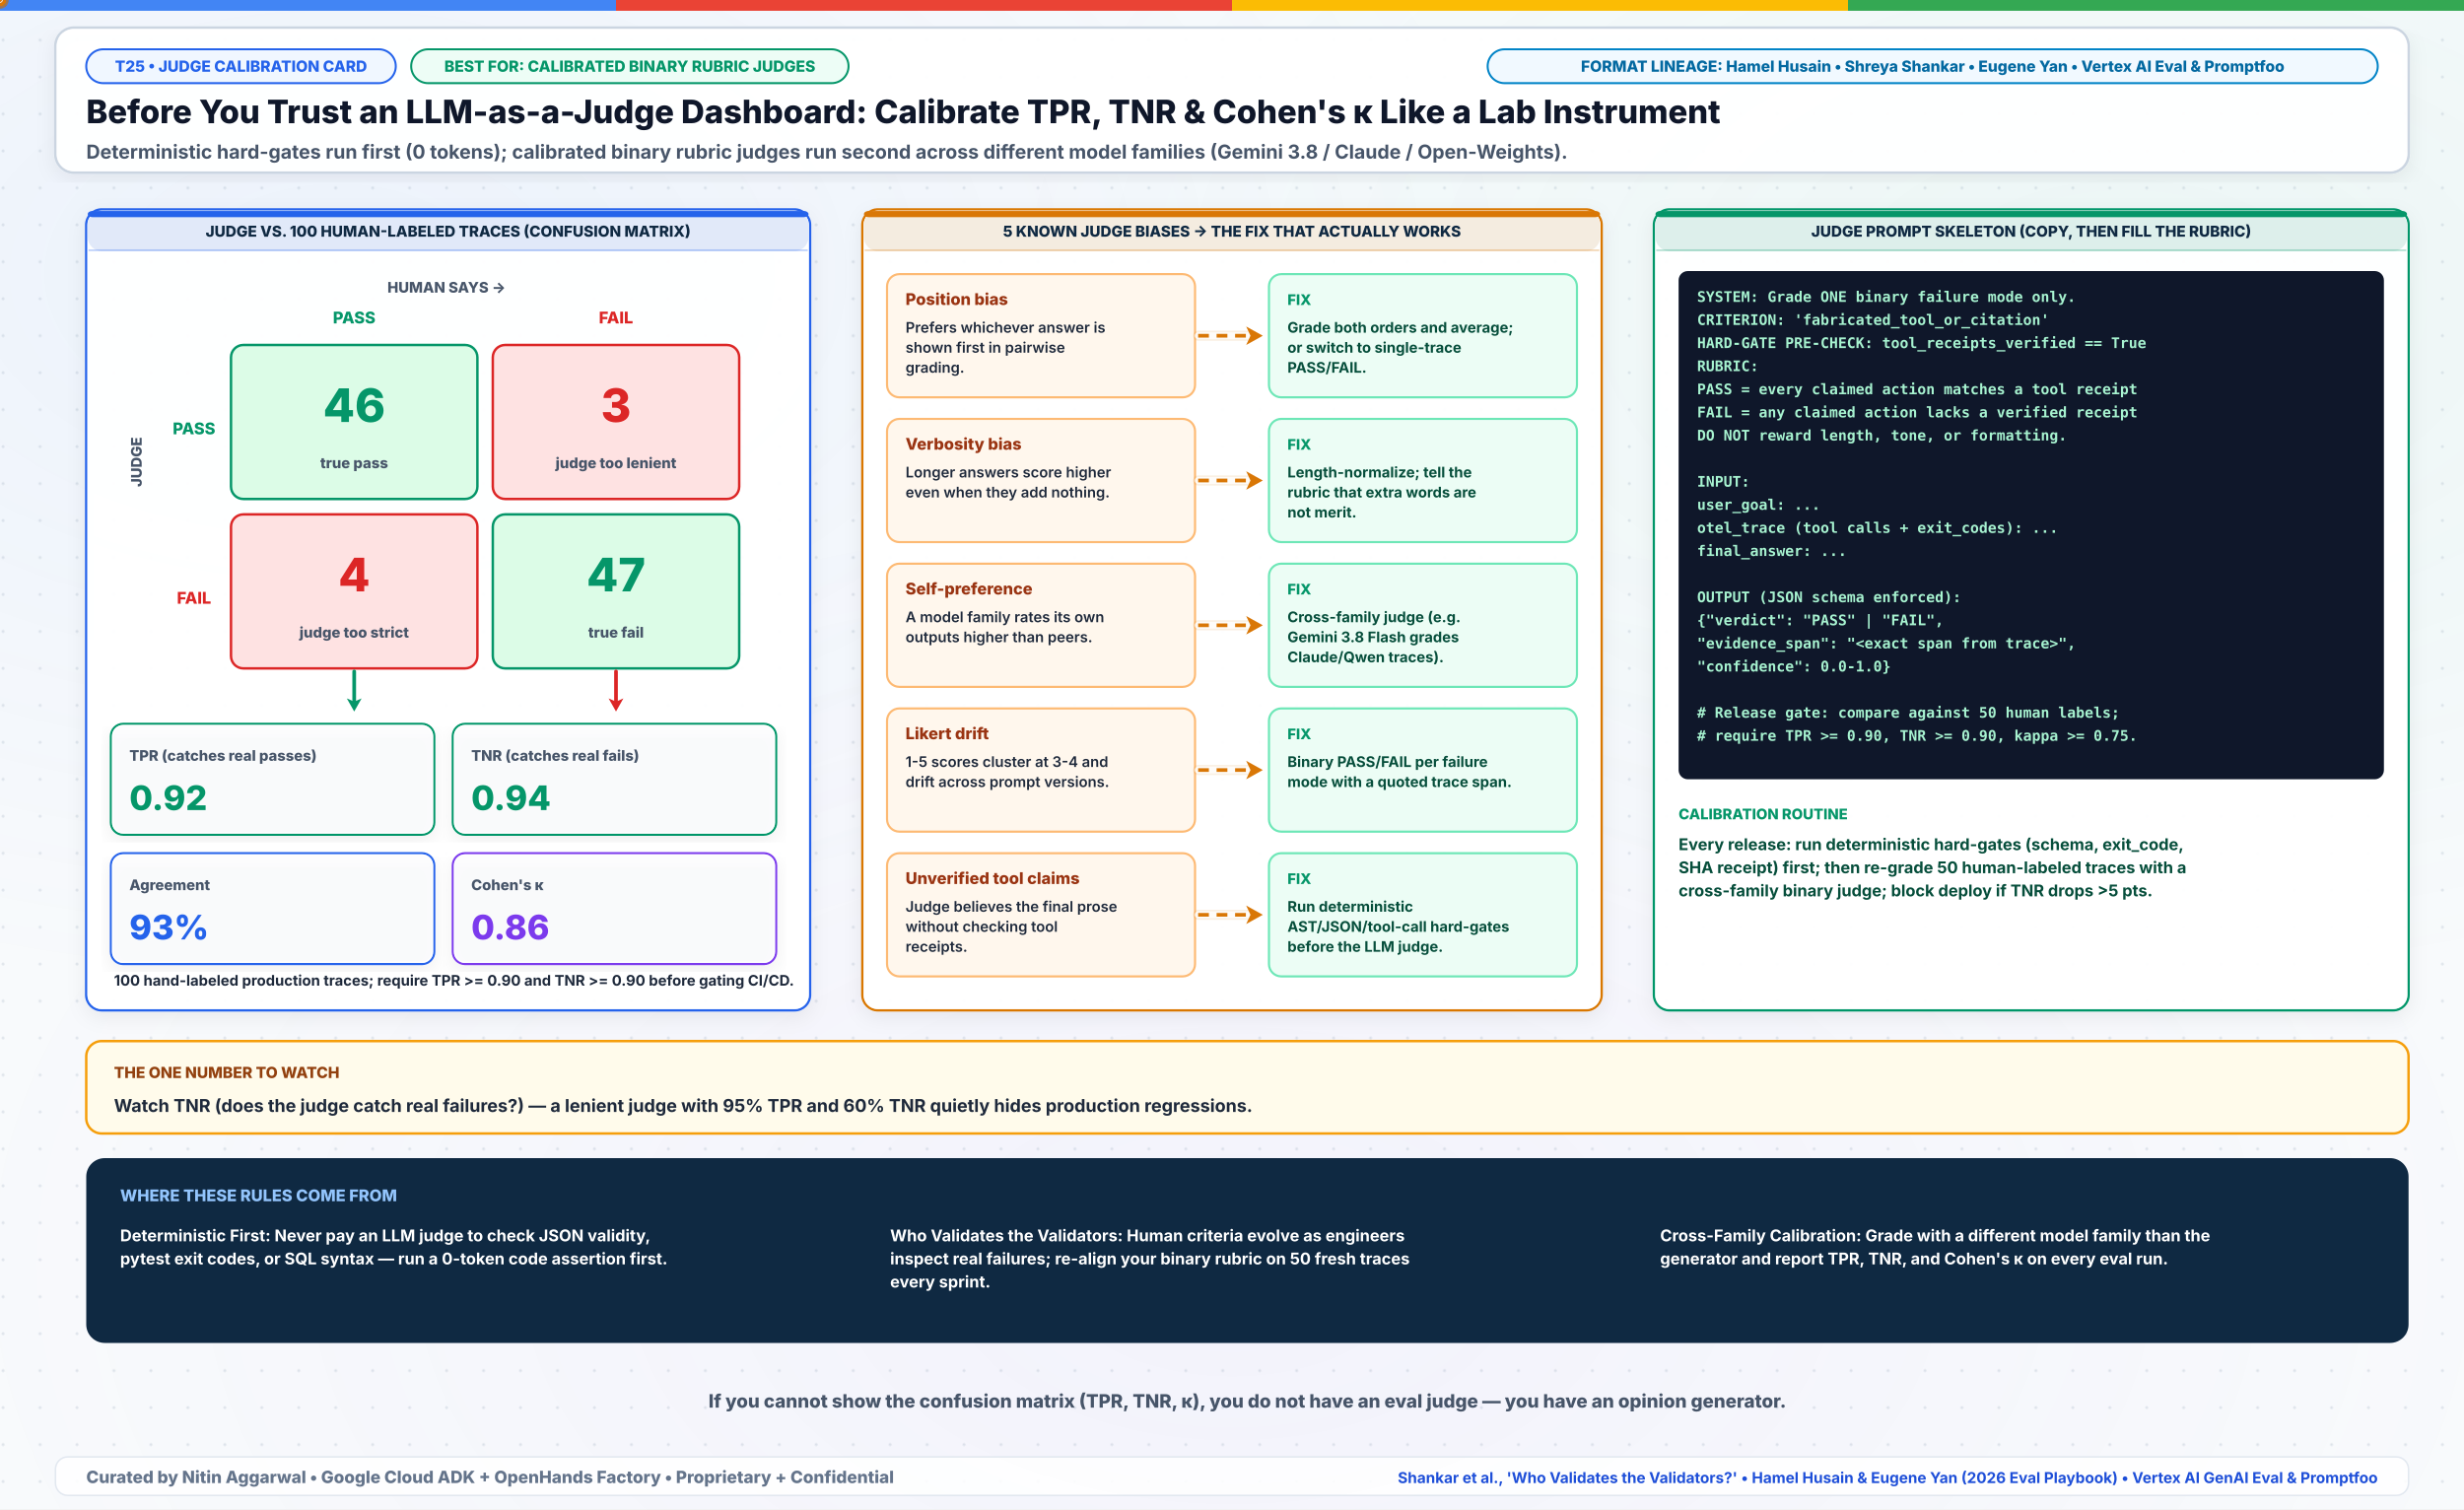
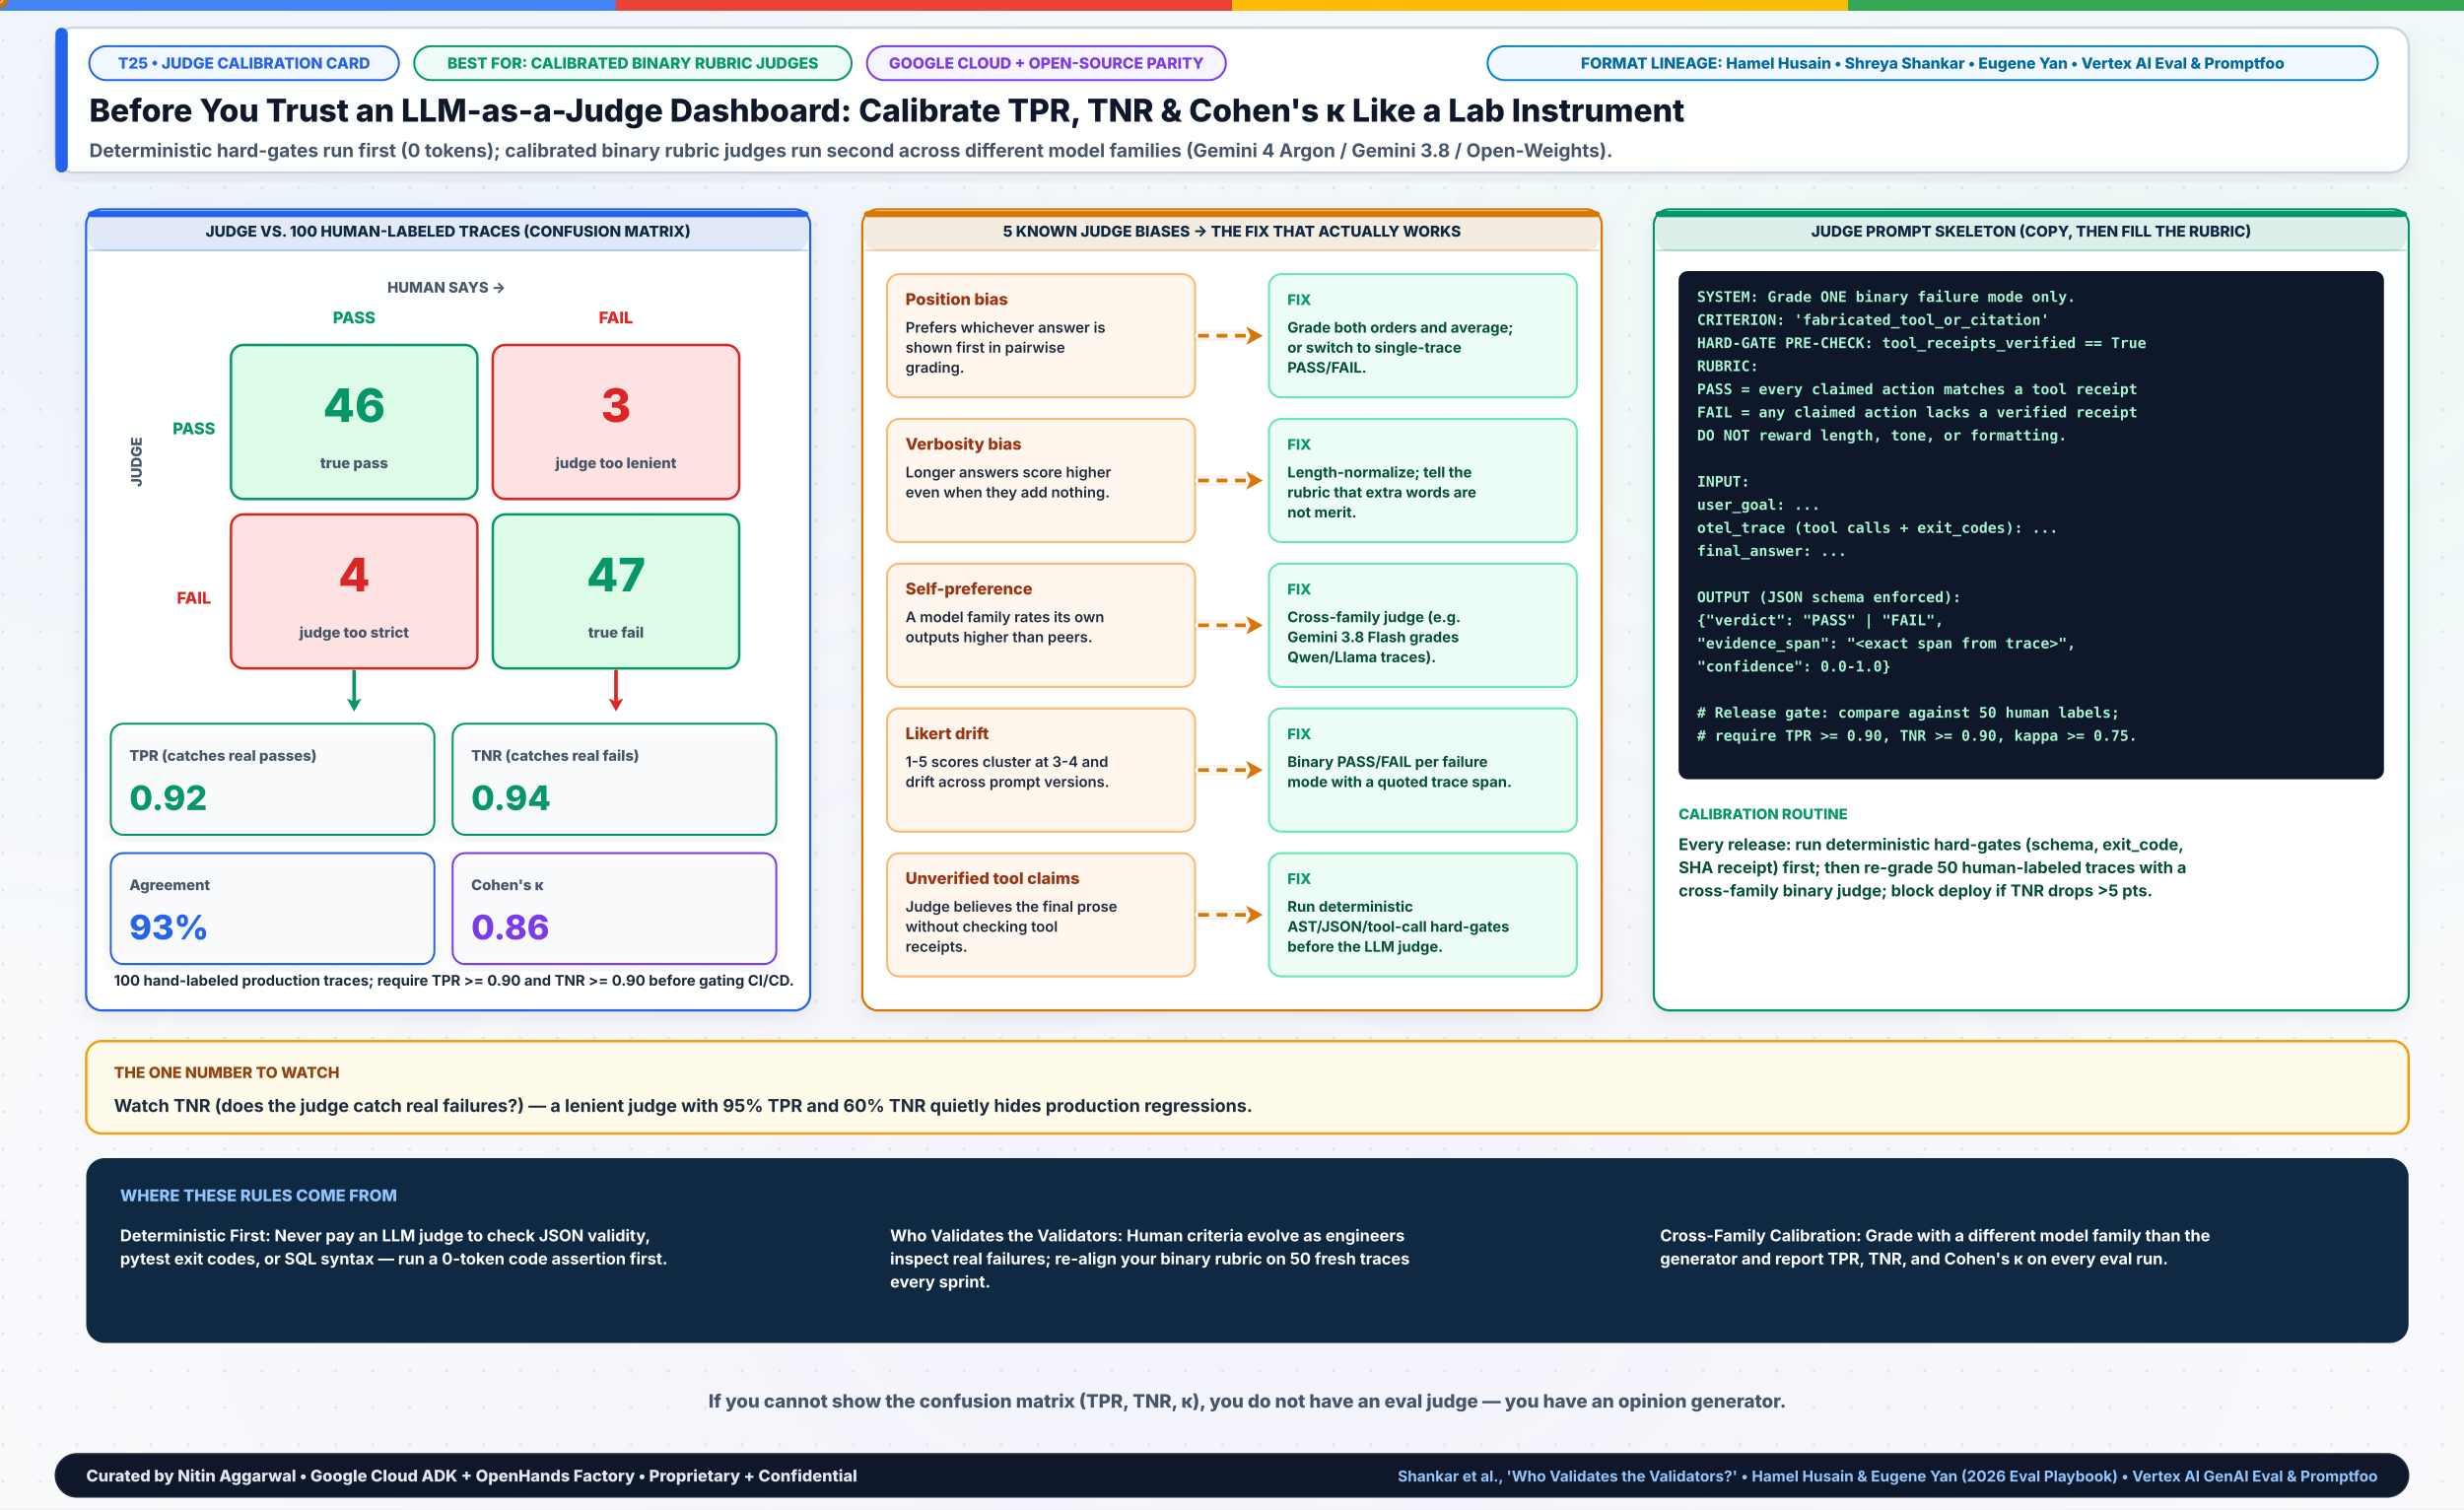
<svg xmlns="http://www.w3.org/2000/svg" viewBox="0 0 1600 980" width="1600" height="980">
  <defs>
    <filter id="shadow" x="-3%" y="-3%" width="106%" height="110%">
      <feDropShadow dx="0" dy="4" stdDeviation="6" flood-color="#0F172A" flood-opacity="0.065" />
    </filter>
    <linearGradient id="glassCardGrad" x1="0" y1="0" x2="0" y2="1">
      <stop offset="0%" stop-color="#FFFFFF" stop-opacity="0.96" />
      <stop offset="100%" stop-color="#F8FAFC" stop-opacity="0.90" />
    </linearGradient>
    <linearGradient id="glassSheen" x1="0" y1="0" x2="0" y2="1">
      <stop offset="0%" stop-color="#FFFFFF" stop-opacity="0.72" />
      <stop offset="100%" stop-color="#FFFFFF" stop-opacity="0.0" />
    </linearGradient>
    <radialGradient id="meshBlue" cx="14%" cy="18%" r="48%">
      <stop offset="0%" stop-color="#4285F4" stop-opacity="0.065" />
      <stop offset="100%" stop-color="#4285F4" stop-opacity="0.0" />
    </radialGradient>
    <radialGradient id="meshEmerald" cx="86%" cy="20%" r="46%">
      <stop offset="0%" stop-color="#10B981" stop-opacity="0.055" />
      <stop offset="100%" stop-color="#10B981" stop-opacity="0.0" />
    </radialGradient>
    <radialGradient id="meshViolet" cx="50%" cy="84%" r="52%">
      <stop offset="0%" stop-color="#8B5CF6" stop-opacity="0.048" />
      <stop offset="100%" stop-color="#8B5CF6" stop-opacity="0.0" />
    </radialGradient>
    <pattern id="archGrid" width="24" height="24" patternUnits="userSpaceOnUse">
      <circle cx="2" cy="2" r="1" fill="#94A3B8" fill-opacity="0.22" />
    </pattern>
    <style>
@keyframes flowDash { from { stroke-dashoffset: 40; } to { stroke-dashoffset: 0; } }
.flow-line { animation: flowDash 1.0s linear infinite; }
@keyframes pulseStroke { 0%,100% { stroke-width: 2.4px; } 50% { stroke-width: 5px; } }
.pulse { animation: pulseStroke 2.2s ease-in-out infinite; }
@keyframes blink { 0%,100% { opacity: 1; } 50% { opacity: 0.35; } }
.blink { animation: blink 1.4s ease-in-out infinite; }
@keyframes growX { from { transform: scaleX(0.02); } to { transform: scaleX(1); } }
.grow-x { transform-box: fill-box; transform-origin: left center; animation: growX 1.5s ease-out 0.2s both; }
@keyframes breathe { 0%,100% { transform: scale(1); } 50% { transform: scale(1.05); } }
.breathe { transform-box: fill-box; transform-origin: center; animation: breathe 2.6s ease-in-out infinite; }
</style>
  </defs>
  <rect x="0.0" y="0.0" width="1600.0" height="980.0" rx="0" fill="#F8FAFC" />
  <rect x="0" y="0" width="1600" height="980" fill="url(#meshBlue)" />
  <rect x="0" y="0" width="1600" height="980" fill="url(#meshEmerald)" />
  <rect x="0" y="0" width="1600" height="980" fill="url(#meshViolet)" />
  <rect x="0" y="0" width="1600" height="980" fill="url(#archGrid)" />
  <rect x="0.0" y="0.0" width="400.0" height="7.0" rx="0" fill="#4285F4" />
  <rect x="400.0" y="0.0" width="400.0" height="7.0" rx="0" fill="#EA4335" />
  <rect x="800.0" y="0.0" width="400.0" height="7.0" rx="0" fill="#FBBC04" />
  <rect x="1200.0" y="0.0" width="400.0" height="7.0" rx="0" fill="#34A853" />
  <rect x="36.0" y="18.0" width="1528.0" height="94.0" rx="12" fill="#FFFFFF" stroke="#CBD5E1" stroke-width="1.8" filter="url(#shadow)" fill-opacity="0.96" />
  <rect x="37.2" y="19.2" width="1525.6" height="91.6" rx="10.8" fill="none" stroke="#FFFFFF" stroke-opacity="0.82" stroke-width="1" />
  <rect x="38.0" y="19.8" width="1524.0" height="11.3" rx="9.8" fill="url(#glassSheen)" pointer-events="none" />
-   <rect x="56.0" y="32.0" width="201" height="22" rx="11.0" fill="#EFF6FF" fill-opacity="0.98" stroke="#2563EB" stroke-width="1.3" />
-   <text x="156.5" y="46.6" font-family="Inter, -apple-system, Helvetica, Arial, sans-serif" font-size="10" font-weight="800" fill="#2563EB" text-anchor="middle">T25 • JUDGE CALIBRATION CARD</text>
-   <rect x="267.0" y="32.0" width="284" height="22" rx="11.0" fill="#ECFDF5" fill-opacity="0.98" stroke="#059669" stroke-width="1.3" />
-   <text x="409.0" y="46.6" font-family="Inter, -apple-system, Helvetica, Arial, sans-serif" font-size="10" font-weight="800" fill="#059669" text-anchor="middle">BEST FOR: CALIBRATED BINARY RUBRIC JUDGES</text>
-   <rect x="966.0" y="32.0" width="578" height="22" rx="11.0" fill="#F0F9FF" fill-opacity="0.98" stroke="#0284C7" stroke-width="1.3" />
-   <text x="1255.0" y="46.6" font-family="Inter, -apple-system, Helvetica, Arial, sans-serif" font-size="10" font-weight="800" fill="#0369A1" text-anchor="middle">FORMAT LINEAGE: Hamel Husain • Shreya Shankar • Eugene Yan • Vertex AI Eval &amp; Promptfoo</text>
-   <text x="56.0" y="80.0" font-family="Inter, -apple-system, Helvetica, Arial, sans-serif" font-size="21" font-weight="800" fill="#0F172A" text-anchor="start">Before You Trust an LLM-as-a-Judge Dashboard: Calibrate TPR, TNR &amp; Cohen's κ Like a Lab Instrument</text>
-   <text x="56.0" y="103.0" font-family="Inter, -apple-system, Helvetica, Arial, sans-serif" font-size="12.5" font-weight="700" fill="#475569" text-anchor="start">Deterministic hard-gates run first (0 tokens); calibrated binary rubric judges run second across different model families (Gemini 3.8 / Claude / Open-Weights).</text>
+   <rect x="36.0" y="18.0" width="8.0" height="94.0" rx="4" fill="#2563EB" />
+   <rect x="58.0" y="30.0" width="201" height="22" rx="11.0" fill="#EFF6FF" fill-opacity="0.98" stroke="#2563EB" stroke-width="1.3" />
+   <text x="158.5" y="44.6" font-family="Inter, -apple-system, Helvetica, Arial, sans-serif" font-size="10" font-weight="800" fill="#2563EB" text-anchor="middle">T25 • JUDGE CALIBRATION CARD</text>
+   <rect x="269.0" y="30.0" width="284" height="22" rx="11.0" fill="#ECFDF5" fill-opacity="0.98" stroke="#059669" stroke-width="1.3" />
+   <text x="411.0" y="44.6" font-family="Inter, -apple-system, Helvetica, Arial, sans-serif" font-size="10" font-weight="800" fill="#059669" text-anchor="middle">BEST FOR: CALIBRATED BINARY RUBRIC JUDGES</text>
+   <rect x="563.0" y="30.0" width="233" height="22" rx="11.0" fill="#F5F3FF" fill-opacity="0.98" stroke="#7C3AED" stroke-width="1.3" />
+   <text x="679.5" y="44.6" font-family="Inter, -apple-system, Helvetica, Arial, sans-serif" font-size="10" font-weight="800" fill="#7C3AED" text-anchor="middle">GOOGLE CLOUD + OPEN-SOURCE PARITY</text>
+   <rect x="966.0" y="30.0" width="578" height="22" rx="11.0" fill="#F0F9FF" fill-opacity="0.98" stroke="#0284C7" stroke-width="1.3" />
+   <text x="1255.0" y="44.6" font-family="Inter, -apple-system, Helvetica, Arial, sans-serif" font-size="10" font-weight="800" fill="#0369A1" text-anchor="middle">FORMAT LINEAGE: Hamel Husain • Shreya Shankar • Eugene Yan • Vertex AI Eval &amp; Promptfoo</text>
+   <text x="58.0" y="79.0" font-family="Inter, -apple-system, Helvetica, Arial, sans-serif" font-size="20.5" font-weight="800" fill="#0F172A" text-anchor="start">Before You Trust an LLM-as-a-Judge Dashboard: Calibrate TPR, TNR &amp; Cohen's κ Like a Lab Instrument</text>
+   <text x="58.0" y="102.0" font-family="Inter, -apple-system, Helvetica, Arial, sans-serif" font-size="12.2" font-weight="700" fill="#475569" text-anchor="start">Deterministic hard-gates run first (0 tokens); calibrated binary rubric judges run second across different model families (Gemini 4 Argon / Gemini 3.8 / Open-Weights).</text>
  <rect x="56.0" y="136.0" width="470.0" height="520.0" rx="10" fill="#FFFFFF" stroke="#2563EB" stroke-width="1.6" filter="url(#shadow)" fill-opacity="0.96" />
  <rect x="57.2" y="137.2" width="467.6" height="517.6" rx="8.8" fill="none" stroke="#FFFFFF" stroke-opacity="0.82" stroke-width="1" />
  <rect x="58.0" y="137.8" width="466.0" height="14.0" rx="7.8" fill="url(#glassSheen)" pointer-events="none" />
  <rect x="57.0" y="137.0" width="468.0" height="26.0" rx="9" fill="#F8FAFC" />
  <rect x="57.0" y="137.0" width="468.0" height="26.0" rx="9" fill="#2563EB" fill-opacity="0.11" />
  <rect x="57.0" y="137.0" width="468.0" height="4.0" rx="3" fill="#2563EB" />
  <line x1="57.5" y1="162.5" x2="524.5" y2="162.5" stroke="#2563EB" stroke-opacity="0.28" stroke-width="1.2" />
  <text x="291.0" y="153.7" font-family="Inter, -apple-system, Helvetica, Arial, sans-serif" font-size="9.8" font-weight="800" fill="#0F2942" text-anchor="middle">JUDGE VS. 100 HUMAN-LABELED TRACES (CONFUSION MATRIX)</text>
  <text x="290.0" y="190.0" font-family="Inter, -apple-system, Helvetica, Arial, sans-serif" font-size="9.5" font-weight="800" fill="#475569" text-anchor="middle">HUMAN SAYS →</text>
  <text x="230.0" y="210.0" font-family="Inter, -apple-system, Helvetica, Arial, sans-serif" font-size="10.5" font-weight="800" fill="#059669" text-anchor="middle">PASS</text>
  <text x="400.0" y="210.0" font-family="Inter, -apple-system, Helvetica, Arial, sans-serif" font-size="10.5" font-weight="800" fill="#DC2626" text-anchor="middle">FAIL</text>
  <text x="92.0" y="300.0" font-family="Inter, -apple-system, Helvetica, Arial, sans-serif" font-size="9.5" font-weight="800" fill="#475569" text-anchor="middle" transform="rotate(-90 92 300)">JUDGE</text>
  <text x="126.0" y="282.0" font-family="Inter, -apple-system, Helvetica, Arial, sans-serif" font-size="10.5" font-weight="800" fill="#059669" text-anchor="middle">PASS</text>
  <text x="126.0" y="392.0" font-family="Inter, -apple-system, Helvetica, Arial, sans-serif" font-size="10.5" font-weight="800" fill="#DC2626" text-anchor="middle">FAIL</text>
  <rect x="150.0" y="224.0" width="160.0" height="100.0" rx="8" fill="#DCFCE7" stroke="#059669" stroke-width="1.6" />
  <text x="230.0" y="274.0" font-family="Inter, -apple-system, Helvetica, Arial, sans-serif" font-size="30" font-weight="800" fill="#059669" text-anchor="middle">46</text>
  <text x="230.0" y="304.0" font-family="Inter, -apple-system, Helvetica, Arial, sans-serif" font-size="9.5" font-weight="800" fill="#475569" text-anchor="middle">true pass</text>
  <rect x="320.0" y="224.0" width="160.0" height="100.0" rx="8" fill="#FEE2E2" stroke="#DC2626" stroke-width="1.6" />
  <text x="400.0" y="274.0" font-family="Inter, -apple-system, Helvetica, Arial, sans-serif" font-size="30" font-weight="800" fill="#DC2626" text-anchor="middle">3</text>
  <text x="400.0" y="304.0" font-family="Inter, -apple-system, Helvetica, Arial, sans-serif" font-size="9.5" font-weight="800" fill="#475569" text-anchor="middle">judge too lenient</text>
  <rect x="150.0" y="334.0" width="160.0" height="100.0" rx="8" fill="#FEE2E2" stroke="#DC2626" stroke-width="1.6" />
  <text x="230.0" y="384.0" font-family="Inter, -apple-system, Helvetica, Arial, sans-serif" font-size="30" font-weight="800" fill="#DC2626" text-anchor="middle">4</text>
  <text x="230.0" y="414.0" font-family="Inter, -apple-system, Helvetica, Arial, sans-serif" font-size="9.5" font-weight="800" fill="#475569" text-anchor="middle">judge too strict</text>
  <rect x="320.0" y="334.0" width="160.0" height="100.0" rx="8" fill="#DCFCE7" stroke="#059669" stroke-width="1.6" />
  <text x="400.0" y="384.0" font-family="Inter, -apple-system, Helvetica, Arial, sans-serif" font-size="30" font-weight="800" fill="#059669" text-anchor="middle">47</text>
  <text x="400.0" y="414.0" font-family="Inter, -apple-system, Helvetica, Arial, sans-serif" font-size="9.5" font-weight="800" fill="#475569" text-anchor="middle">true fail</text>
  <path d="M 230.0 436.0 L 230.0 456.5" fill="none" stroke="#059669" stroke-width="2.4" stroke-linejoin="round" stroke-linecap="round" />
  <polygon points="230.0,462.0 234.8,453.5 230.0,455.6 225.2,453.5" fill="#059669" />
  <g>
    <circle r="5.6" fill="#059669" fill-opacity="0.15" />
    <circle r="3.8" fill="#059669" fill-opacity="0.28" />
    <circle r="2.8" fill="#FFFFFF" stroke="#059669" stroke-width="2.0" />
    <circle r="1.3" fill="#059669" />
    <animateMotion dur="1.20s" begin="-0.00s" repeatCount="indefinite" path="M 230.0 436.0 L 230.0 456.5" />
  </g>
  <path d="M 400.0 436.0 L 400.0 456.5" fill="none" stroke="#DC2626" stroke-width="2.4" stroke-linejoin="round" stroke-linecap="round" />
  <polygon points="400.0,462.0 404.8,453.5 400.0,455.6 395.2,453.5" fill="#DC2626" />
  <g>
    <circle r="5.6" fill="#DC2626" fill-opacity="0.15" />
    <circle r="3.8" fill="#DC2626" fill-opacity="0.28" />
    <circle r="2.8" fill="#FFFFFF" stroke="#DC2626" stroke-width="2.0" />
    <circle r="1.3" fill="#DC2626" />
    <animateMotion dur="1.20s" begin="-0.00s" repeatCount="indefinite" path="M 400.0 436.0 L 400.0 456.5" />
  </g>
  <rect x="72.0" y="470.0" width="210.0" height="72.0" rx="8" fill="#F8FAFC" stroke="#059669" stroke-width="1.4" filter="url(#shadow)" fill-opacity="0.96" />
  <rect x="73.2" y="471.2" width="207.6" height="69.6" rx="6.8" fill="none" stroke="#FFFFFF" stroke-opacity="0.82" stroke-width="1" />
  <rect x="74.0" y="471.8" width="206.0" height="8.6" rx="5.8" fill="url(#glassSheen)" pointer-events="none" />
  <text x="84.0" y="494.0" font-family="Inter, -apple-system, Helvetica, Arial, sans-serif" font-size="9.5" font-weight="800" fill="#475569" text-anchor="start">TPR (catches real passes)</text>
  <text x="84.0" y="526.0" font-family="Inter, -apple-system, Helvetica, Arial, sans-serif" font-size="22" font-weight="800" fill="#059669" text-anchor="start">0.92</text>
  <rect x="294.0" y="470.0" width="210.0" height="72.0" rx="8" fill="#F8FAFC" stroke="#059669" stroke-width="1.4" filter="url(#shadow)" fill-opacity="0.96" />
  <rect x="295.2" y="471.2" width="207.6" height="69.6" rx="6.8" fill="none" stroke="#FFFFFF" stroke-opacity="0.82" stroke-width="1" />
  <rect x="296.0" y="471.8" width="206.0" height="8.6" rx="5.8" fill="url(#glassSheen)" pointer-events="none" />
  <text x="306.0" y="494.0" font-family="Inter, -apple-system, Helvetica, Arial, sans-serif" font-size="9.5" font-weight="800" fill="#475569" text-anchor="start">TNR (catches real fails)</text>
  <text x="306.0" y="526.0" font-family="Inter, -apple-system, Helvetica, Arial, sans-serif" font-size="22" font-weight="800" fill="#059669" text-anchor="start">0.94</text>
  <rect x="72.0" y="554.0" width="210.0" height="72.0" rx="8" fill="#F8FAFC" stroke="#2563EB" stroke-width="1.4" filter="url(#shadow)" fill-opacity="0.96" />
  <rect x="73.2" y="555.2" width="207.6" height="69.6" rx="6.8" fill="none" stroke="#FFFFFF" stroke-opacity="0.82" stroke-width="1" />
  <rect x="74.0" y="555.8" width="206.0" height="8.6" rx="5.8" fill="url(#glassSheen)" pointer-events="none" />
  <text x="84.0" y="578.0" font-family="Inter, -apple-system, Helvetica, Arial, sans-serif" font-size="9.5" font-weight="800" fill="#475569" text-anchor="start">Agreement</text>
  <text x="84.0" y="610.0" font-family="Inter, -apple-system, Helvetica, Arial, sans-serif" font-size="22" font-weight="800" fill="#2563EB" text-anchor="start">93%</text>
  <rect x="294.0" y="554.0" width="210.0" height="72.0" rx="8" fill="#F8FAFC" stroke="#7C3AED" stroke-width="1.4" filter="url(#shadow)" fill-opacity="0.96" />
  <rect x="295.2" y="555.2" width="207.6" height="69.6" rx="6.8" fill="none" stroke="#FFFFFF" stroke-opacity="0.82" stroke-width="1" />
  <rect x="296.0" y="555.8" width="206.0" height="8.6" rx="5.8" fill="url(#glassSheen)" pointer-events="none" />
  <text x="306.0" y="578.0" font-family="Inter, -apple-system, Helvetica, Arial, sans-serif" font-size="9.5" font-weight="800" fill="#475569" text-anchor="start">Cohen's κ</text>
  <text x="306.0" y="610.0" font-family="Inter, -apple-system, Helvetica, Arial, sans-serif" font-size="22" font-weight="800" fill="#7C3AED" text-anchor="start">0.86</text>
  <text x="74.0" y="640.0" font-family="Inter, -apple-system, Helvetica, Arial, sans-serif" font-size="9.5" font-weight="700" fill="#1E293B" text-anchor="start">100 hand-labeled production traces; require TPR &gt;= 0.90 and TNR &gt;= 0.90 before gating CI/CD.</text>
  <rect x="560.0" y="136.0" width="480.0" height="520.0" rx="10" fill="#FFFFFF" stroke="#D97706" stroke-width="1.6" filter="url(#shadow)" fill-opacity="0.96" />
  <rect x="561.2" y="137.2" width="477.6" height="517.6" rx="8.8" fill="none" stroke="#FFFFFF" stroke-opacity="0.82" stroke-width="1" />
  <rect x="562.0" y="137.8" width="476.0" height="14.0" rx="7.8" fill="url(#glassSheen)" pointer-events="none" />
  <rect x="561.0" y="137.0" width="478.0" height="26.0" rx="9" fill="#F8FAFC" />
  <rect x="561.0" y="137.0" width="478.0" height="26.0" rx="9" fill="#D97706" fill-opacity="0.11" />
  <rect x="561.0" y="137.0" width="478.0" height="4.0" rx="3" fill="#D97706" />
  <line x1="561.5" y1="162.5" x2="1038.5" y2="162.5" stroke="#D97706" stroke-opacity="0.28" stroke-width="1.2" />
  <text x="800.0" y="153.7" font-family="Inter, -apple-system, Helvetica, Arial, sans-serif" font-size="9.8" font-weight="800" fill="#0F2942" text-anchor="middle">5 KNOWN JUDGE BIASES → THE FIX THAT ACTUALLY WORKS</text>
  <rect x="576.0" y="178.0" width="200.0" height="80.0" rx="8" fill="#FFF7ED" stroke="#FDBA74" stroke-width="1.4" />
  <text x="588.0" y="198.0" font-family="Inter, -apple-system, Helvetica, Arial, sans-serif" font-size="10.5" font-weight="800" fill="#9A3412" text-anchor="start">Position bias</text>
  <text x="588.0" y="216.0" font-family="Inter, -apple-system, Helvetica, Arial, sans-serif" font-size="9.5" font-weight="600" fill="#1E293B" text-anchor="start">Prefers whichever answer is</text>
  <text x="588.0" y="229.0" font-family="Inter, -apple-system, Helvetica, Arial, sans-serif" font-size="9.5" font-weight="600" fill="#1E293B" text-anchor="start">shown first in pairwise</text>
  <text x="588.0" y="242.0" font-family="Inter, -apple-system, Helvetica, Arial, sans-serif" font-size="9.5" font-weight="600" fill="#1E293B" text-anchor="start">grading.</text>
  <path d="M 778.0 218.0 L 812.8 218.0" fill="none" stroke="#D97706" stroke-opacity="0.11" stroke-width="6.6" stroke-linecap="round" stroke-linejoin="round" />
  <path d="M 778.0 218.0 L 812.8 218.0" fill="none" stroke="#FFFFFF" stroke-opacity="0.80" stroke-width="4.4" stroke-linecap="round" stroke-linejoin="round" />
  <path d="M 778.0 218.0 L 812.8 218.0" class="flow-line" fill="none" stroke="#D97706" stroke-width="2.4" stroke-linejoin="round" stroke-dasharray="7 5" stroke-dashoffset="0.0" />
  <polygon points="820.0,218.0 809.2,212.0 812.0,218.0 809.2,224.0" fill="#D97706" />
  <g>
    <circle r="5.6" fill="#D97706" fill-opacity="0.15" />
    <circle r="3.8" fill="#D97706" fill-opacity="0.28" />
    <circle r="2.8" fill="#FFFFFF" stroke="#D97706" stroke-width="2.0" />
    <circle r="1.3" fill="#D97706" />
    <animateMotion dur="1.60s" begin="-0.00s" repeatCount="indefinite" path="M 778.0 218.0 L 812.8 218.0" />
  </g>
  <rect x="824.0" y="178.0" width="200.0" height="80.0" rx="8" fill="#ECFDF5" stroke="#6EE7B7" stroke-width="1.4" />
  <text x="836.0" y="198.0" font-family="Inter, -apple-system, Helvetica, Arial, sans-serif" font-size="9.5" font-weight="800" fill="#059669" text-anchor="start">FIX</text>
  <text x="836.0" y="216.0" font-family="Inter, -apple-system, Helvetica, Arial, sans-serif" font-size="9.5" font-weight="700" fill="#064E3B" text-anchor="start">Grade both orders and average;</text>
  <text x="836.0" y="229.0" font-family="Inter, -apple-system, Helvetica, Arial, sans-serif" font-size="9.5" font-weight="700" fill="#064E3B" text-anchor="start">or switch to single-trace</text>
  <text x="836.0" y="242.0" font-family="Inter, -apple-system, Helvetica, Arial, sans-serif" font-size="9.5" font-weight="700" fill="#064E3B" text-anchor="start">PASS/FAIL.</text>
  <rect x="576.0" y="272.0" width="200.0" height="80.0" rx="8" fill="#FFF7ED" stroke="#FDBA74" stroke-width="1.4" />
  <text x="588.0" y="292.0" font-family="Inter, -apple-system, Helvetica, Arial, sans-serif" font-size="10.5" font-weight="800" fill="#9A3412" text-anchor="start">Verbosity bias</text>
  <text x="588.0" y="310.0" font-family="Inter, -apple-system, Helvetica, Arial, sans-serif" font-size="9.5" font-weight="600" fill="#1E293B" text-anchor="start">Longer answers score higher</text>
  <text x="588.0" y="323.0" font-family="Inter, -apple-system, Helvetica, Arial, sans-serif" font-size="9.5" font-weight="600" fill="#1E293B" text-anchor="start">even when they add nothing.</text>
  <path d="M 778.0 312.0 L 812.8 312.0" fill="none" stroke="#D97706" stroke-opacity="0.11" stroke-width="6.6" stroke-linecap="round" stroke-linejoin="round" />
  <path d="M 778.0 312.0 L 812.8 312.0" fill="none" stroke="#FFFFFF" stroke-opacity="0.80" stroke-width="4.4" stroke-linecap="round" stroke-linejoin="round" />
  <path d="M 778.0 312.0 L 812.8 312.0" class="flow-line" fill="none" stroke="#D97706" stroke-width="2.4" stroke-linejoin="round" stroke-dasharray="7 5" stroke-dashoffset="0.0" />
  <polygon points="820.0,312.0 809.2,306.0 812.0,312.0 809.2,318.0" fill="#D97706" />
  <g>
    <circle r="5.6" fill="#D97706" fill-opacity="0.15" />
    <circle r="3.8" fill="#D97706" fill-opacity="0.28" />
    <circle r="2.8" fill="#FFFFFF" stroke="#D97706" stroke-width="2.0" />
    <circle r="1.3" fill="#D97706" />
    <animateMotion dur="1.60s" begin="-0.00s" repeatCount="indefinite" path="M 778.0 312.0 L 812.8 312.0" />
  </g>
  <rect x="824.0" y="272.0" width="200.0" height="80.0" rx="8" fill="#ECFDF5" stroke="#6EE7B7" stroke-width="1.4" />
  <text x="836.0" y="292.0" font-family="Inter, -apple-system, Helvetica, Arial, sans-serif" font-size="9.5" font-weight="800" fill="#059669" text-anchor="start">FIX</text>
  <text x="836.0" y="310.0" font-family="Inter, -apple-system, Helvetica, Arial, sans-serif" font-size="9.5" font-weight="700" fill="#064E3B" text-anchor="start">Length-normalize; tell the</text>
  <text x="836.0" y="323.0" font-family="Inter, -apple-system, Helvetica, Arial, sans-serif" font-size="9.5" font-weight="700" fill="#064E3B" text-anchor="start">rubric that extra words are</text>
  <text x="836.0" y="336.0" font-family="Inter, -apple-system, Helvetica, Arial, sans-serif" font-size="9.5" font-weight="700" fill="#064E3B" text-anchor="start">not merit.</text>
  <rect x="576.0" y="366.0" width="200.0" height="80.0" rx="8" fill="#FFF7ED" stroke="#FDBA74" stroke-width="1.4" />
  <text x="588.0" y="386.0" font-family="Inter, -apple-system, Helvetica, Arial, sans-serif" font-size="10.5" font-weight="800" fill="#9A3412" text-anchor="start">Self-preference</text>
  <text x="588.0" y="404.0" font-family="Inter, -apple-system, Helvetica, Arial, sans-serif" font-size="9.5" font-weight="600" fill="#1E293B" text-anchor="start">A model family rates its own</text>
  <text x="588.0" y="417.0" font-family="Inter, -apple-system, Helvetica, Arial, sans-serif" font-size="9.5" font-weight="600" fill="#1E293B" text-anchor="start">outputs higher than peers.</text>
  <path d="M 778.0 406.0 L 812.8 406.0" fill="none" stroke="#D97706" stroke-opacity="0.11" stroke-width="6.6" stroke-linecap="round" stroke-linejoin="round" />
  <path d="M 778.0 406.0 L 812.8 406.0" fill="none" stroke="#FFFFFF" stroke-opacity="0.80" stroke-width="4.4" stroke-linecap="round" stroke-linejoin="round" />
  <path d="M 778.0 406.0 L 812.8 406.0" class="flow-line" fill="none" stroke="#D97706" stroke-width="2.4" stroke-linejoin="round" stroke-dasharray="7 5" stroke-dashoffset="0.0" />
  <polygon points="820.0,406.0 809.2,400.0 812.0,406.0 809.2,412.0" fill="#D97706" />
  <g>
    <circle r="5.6" fill="#D97706" fill-opacity="0.15" />
    <circle r="3.8" fill="#D97706" fill-opacity="0.28" />
    <circle r="2.8" fill="#FFFFFF" stroke="#D97706" stroke-width="2.0" />
    <circle r="1.3" fill="#D97706" />
    <animateMotion dur="1.60s" begin="-0.00s" repeatCount="indefinite" path="M 778.0 406.0 L 812.8 406.0" />
  </g>
  <rect x="824.0" y="366.0" width="200.0" height="80.0" rx="8" fill="#ECFDF5" stroke="#6EE7B7" stroke-width="1.4" />
  <text x="836.0" y="386.0" font-family="Inter, -apple-system, Helvetica, Arial, sans-serif" font-size="9.5" font-weight="800" fill="#059669" text-anchor="start">FIX</text>
  <text x="836.0" y="404.0" font-family="Inter, -apple-system, Helvetica, Arial, sans-serif" font-size="9.5" font-weight="700" fill="#064E3B" text-anchor="start">Cross-family judge (e.g.</text>
  <text x="836.0" y="417.0" font-family="Inter, -apple-system, Helvetica, Arial, sans-serif" font-size="9.5" font-weight="700" fill="#064E3B" text-anchor="start">Gemini 3.8 Flash grades</text>
-   <text x="836.0" y="430.0" font-family="Inter, -apple-system, Helvetica, Arial, sans-serif" font-size="9.5" font-weight="700" fill="#064E3B" text-anchor="start">Claude/Qwen traces).</text>
+   <text x="836.0" y="430.0" font-family="Inter, -apple-system, Helvetica, Arial, sans-serif" font-size="9.5" font-weight="700" fill="#064E3B" text-anchor="start">Qwen/Llama traces).</text>
  <rect x="576.0" y="460.0" width="200.0" height="80.0" rx="8" fill="#FFF7ED" stroke="#FDBA74" stroke-width="1.4" />
  <text x="588.0" y="480.0" font-family="Inter, -apple-system, Helvetica, Arial, sans-serif" font-size="10.5" font-weight="800" fill="#9A3412" text-anchor="start">Likert drift</text>
  <text x="588.0" y="498.0" font-family="Inter, -apple-system, Helvetica, Arial, sans-serif" font-size="9.5" font-weight="600" fill="#1E293B" text-anchor="start">1-5 scores cluster at 3-4 and</text>
  <text x="588.0" y="511.0" font-family="Inter, -apple-system, Helvetica, Arial, sans-serif" font-size="9.5" font-weight="600" fill="#1E293B" text-anchor="start">drift across prompt versions.</text>
  <path d="M 778.0 500.0 L 812.8 500.0" fill="none" stroke="#D97706" stroke-opacity="0.11" stroke-width="6.6" stroke-linecap="round" stroke-linejoin="round" />
  <path d="M 778.0 500.0 L 812.8 500.0" fill="none" stroke="#FFFFFF" stroke-opacity="0.80" stroke-width="4.4" stroke-linecap="round" stroke-linejoin="round" />
  <path d="M 778.0 500.0 L 812.8 500.0" class="flow-line" fill="none" stroke="#D97706" stroke-width="2.4" stroke-linejoin="round" stroke-dasharray="7 5" stroke-dashoffset="0.0" />
  <polygon points="820.0,500.0 809.2,494.0 812.0,500.0 809.2,506.0" fill="#D97706" />
  <g>
    <circle r="5.6" fill="#D97706" fill-opacity="0.15" />
    <circle r="3.8" fill="#D97706" fill-opacity="0.28" />
    <circle r="2.8" fill="#FFFFFF" stroke="#D97706" stroke-width="2.0" />
    <circle r="1.3" fill="#D97706" />
    <animateMotion dur="1.60s" begin="-0.00s" repeatCount="indefinite" path="M 778.0 500.0 L 812.8 500.0" />
  </g>
  <rect x="824.0" y="460.0" width="200.0" height="80.0" rx="8" fill="#ECFDF5" stroke="#6EE7B7" stroke-width="1.4" />
  <text x="836.0" y="480.0" font-family="Inter, -apple-system, Helvetica, Arial, sans-serif" font-size="9.5" font-weight="800" fill="#059669" text-anchor="start">FIX</text>
  <text x="836.0" y="498.0" font-family="Inter, -apple-system, Helvetica, Arial, sans-serif" font-size="9.5" font-weight="700" fill="#064E3B" text-anchor="start">Binary PASS/FAIL per failure</text>
  <text x="836.0" y="511.0" font-family="Inter, -apple-system, Helvetica, Arial, sans-serif" font-size="9.5" font-weight="700" fill="#064E3B" text-anchor="start">mode with a quoted trace span.</text>
  <rect x="576.0" y="554.0" width="200.0" height="80.0" rx="8" fill="#FFF7ED" stroke="#FDBA74" stroke-width="1.4" />
  <text x="588.0" y="574.0" font-family="Inter, -apple-system, Helvetica, Arial, sans-serif" font-size="10.5" font-weight="800" fill="#9A3412" text-anchor="start">Unverified tool claims</text>
  <text x="588.0" y="592.0" font-family="Inter, -apple-system, Helvetica, Arial, sans-serif" font-size="9.5" font-weight="600" fill="#1E293B" text-anchor="start">Judge believes the final prose</text>
  <text x="588.0" y="605.0" font-family="Inter, -apple-system, Helvetica, Arial, sans-serif" font-size="9.5" font-weight="600" fill="#1E293B" text-anchor="start">without checking tool</text>
  <text x="588.0" y="618.0" font-family="Inter, -apple-system, Helvetica, Arial, sans-serif" font-size="9.5" font-weight="600" fill="#1E293B" text-anchor="start">receipts.</text>
  <path d="M 778.0 594.0 L 812.8 594.0" fill="none" stroke="#D97706" stroke-opacity="0.11" stroke-width="6.6" stroke-linecap="round" stroke-linejoin="round" />
  <path d="M 778.0 594.0 L 812.8 594.0" fill="none" stroke="#FFFFFF" stroke-opacity="0.80" stroke-width="4.4" stroke-linecap="round" stroke-linejoin="round" />
  <path d="M 778.0 594.0 L 812.8 594.0" class="flow-line" fill="none" stroke="#D97706" stroke-width="2.4" stroke-linejoin="round" stroke-dasharray="7 5" stroke-dashoffset="0.0" />
  <polygon points="820.0,594.0 809.2,588.0 812.0,594.0 809.2,600.0" fill="#D97706" />
  <g>
    <circle r="5.6" fill="#D97706" fill-opacity="0.15" />
    <circle r="3.8" fill="#D97706" fill-opacity="0.28" />
    <circle r="2.8" fill="#FFFFFF" stroke="#D97706" stroke-width="2.0" />
    <circle r="1.3" fill="#D97706" />
    <animateMotion dur="1.60s" begin="-0.00s" repeatCount="indefinite" path="M 778.0 594.0 L 812.8 594.0" />
  </g>
  <rect x="824.0" y="554.0" width="200.0" height="80.0" rx="8" fill="#ECFDF5" stroke="#6EE7B7" stroke-width="1.4" />
  <text x="836.0" y="574.0" font-family="Inter, -apple-system, Helvetica, Arial, sans-serif" font-size="9.5" font-weight="800" fill="#059669" text-anchor="start">FIX</text>
  <text x="836.0" y="592.0" font-family="Inter, -apple-system, Helvetica, Arial, sans-serif" font-size="9.5" font-weight="700" fill="#064E3B" text-anchor="start">Run deterministic</text>
  <text x="836.0" y="605.0" font-family="Inter, -apple-system, Helvetica, Arial, sans-serif" font-size="9.5" font-weight="700" fill="#064E3B" text-anchor="start">AST/JSON/tool-call hard-gates</text>
  <text x="836.0" y="618.0" font-family="Inter, -apple-system, Helvetica, Arial, sans-serif" font-size="9.5" font-weight="700" fill="#064E3B" text-anchor="start">before the LLM judge.</text>
  <rect x="1074.0" y="136.0" width="490.0" height="520.0" rx="10" fill="#FFFFFF" stroke="#059669" stroke-width="1.6" filter="url(#shadow)" fill-opacity="0.96" />
  <rect x="1075.2" y="137.2" width="487.6" height="517.6" rx="8.8" fill="none" stroke="#FFFFFF" stroke-opacity="0.82" stroke-width="1" />
  <rect x="1076.0" y="137.8" width="486.0" height="14.0" rx="7.8" fill="url(#glassSheen)" pointer-events="none" />
  <rect x="1075.0" y="137.0" width="488.0" height="26.0" rx="9" fill="#F8FAFC" />
  <rect x="1075.0" y="137.0" width="488.0" height="26.0" rx="9" fill="#059669" fill-opacity="0.11" />
  <rect x="1075.0" y="137.0" width="488.0" height="4.0" rx="3" fill="#059669" />
  <line x1="1075.5" y1="162.5" x2="1562.5" y2="162.5" stroke="#059669" stroke-opacity="0.28" stroke-width="1.2" />
  <text x="1319.0" y="153.7" font-family="Inter, -apple-system, Helvetica, Arial, sans-serif" font-size="9.8" font-weight="800" fill="#0F2942" text-anchor="middle">JUDGE PROMPT SKELETON (COPY, THEN FILL THE RUBRIC)</text>
  <rect x="1090.0" y="176.0" width="458.0" height="330.0" rx="6" fill="#0F172A" />
  <text x="1102.0" y="196.0" font-family="ui-monospace, SFMono-Regular, Menlo, monospace" font-size="9.5" font-weight="700" fill="#A7F3D0" text-anchor="start">SYSTEM: Grade ONE binary failure mode only.</text>
  <text x="1102.0" y="211.0" font-family="ui-monospace, SFMono-Regular, Menlo, monospace" font-size="9.5" font-weight="700" fill="#A7F3D0" text-anchor="start">CRITERION: 'fabricated_tool_or_citation'</text>
  <text x="1102.0" y="226.0" font-family="ui-monospace, SFMono-Regular, Menlo, monospace" font-size="9.5" font-weight="700" fill="#A7F3D0" text-anchor="start">HARD-GATE PRE-CHECK: tool_receipts_verified == True</text>
  <text x="1102.0" y="241.0" font-family="ui-monospace, SFMono-Regular, Menlo, monospace" font-size="9.5" font-weight="700" fill="#A7F3D0" text-anchor="start">RUBRIC:</text>
  <text x="1102.0" y="256.0" font-family="ui-monospace, SFMono-Regular, Menlo, monospace" font-size="9.5" font-weight="700" fill="#A7F3D0" text-anchor="start">  PASS = every claimed action matches a tool receipt</text>
  <text x="1102.0" y="271.0" font-family="ui-monospace, SFMono-Regular, Menlo, monospace" font-size="9.5" font-weight="700" fill="#A7F3D0" text-anchor="start">  FAIL = any claimed action lacks a verified receipt</text>
  <text x="1102.0" y="286.0" font-family="ui-monospace, SFMono-Regular, Menlo, monospace" font-size="9.5" font-weight="700" fill="#A7F3D0" text-anchor="start">DO NOT reward length, tone, or formatting.</text>
  <text x="1102.0" y="301.0" font-family="ui-monospace, SFMono-Regular, Menlo, monospace" font-size="9.5" font-weight="700" fill="#A7F3D0" text-anchor="start" />
  <text x="1102.0" y="316.0" font-family="ui-monospace, SFMono-Regular, Menlo, monospace" font-size="9.5" font-weight="700" fill="#A7F3D0" text-anchor="start">INPUT:</text>
  <text x="1102.0" y="331.0" font-family="ui-monospace, SFMono-Regular, Menlo, monospace" font-size="9.5" font-weight="700" fill="#A7F3D0" text-anchor="start">  user_goal: ...</text>
  <text x="1102.0" y="346.0" font-family="ui-monospace, SFMono-Regular, Menlo, monospace" font-size="9.5" font-weight="700" fill="#A7F3D0" text-anchor="start">  otel_trace (tool calls + exit_codes): ...</text>
  <text x="1102.0" y="361.0" font-family="ui-monospace, SFMono-Regular, Menlo, monospace" font-size="9.5" font-weight="700" fill="#A7F3D0" text-anchor="start">  final_answer: ...</text>
  <text x="1102.0" y="376.0" font-family="ui-monospace, SFMono-Regular, Menlo, monospace" font-size="9.5" font-weight="700" fill="#A7F3D0" text-anchor="start" />
  <text x="1102.0" y="391.0" font-family="ui-monospace, SFMono-Regular, Menlo, monospace" font-size="9.5" font-weight="700" fill="#A7F3D0" text-anchor="start">OUTPUT (JSON schema enforced):</text>
  <text x="1102.0" y="406.0" font-family="ui-monospace, SFMono-Regular, Menlo, monospace" font-size="9.5" font-weight="700" fill="#A7F3D0" text-anchor="start">  {"verdict": "PASS" | "FAIL",</text>
  <text x="1102.0" y="421.0" font-family="ui-monospace, SFMono-Regular, Menlo, monospace" font-size="9.5" font-weight="700" fill="#A7F3D0" text-anchor="start">   "evidence_span": "&lt;exact span from trace&gt;",</text>
  <text x="1102.0" y="436.0" font-family="ui-monospace, SFMono-Regular, Menlo, monospace" font-size="9.5" font-weight="700" fill="#A7F3D0" text-anchor="start">   "confidence": 0.0-1.0}</text>
  <text x="1102.0" y="451.0" font-family="ui-monospace, SFMono-Regular, Menlo, monospace" font-size="9.5" font-weight="700" fill="#A7F3D0" text-anchor="start" />
  <text x="1102.0" y="466.0" font-family="ui-monospace, SFMono-Regular, Menlo, monospace" font-size="9.5" font-weight="700" fill="#A7F3D0" text-anchor="start"># Release gate: compare against 50 human labels;</text>
  <text x="1102.0" y="481.0" font-family="ui-monospace, SFMono-Regular, Menlo, monospace" font-size="9.5" font-weight="700" fill="#A7F3D0" text-anchor="start"># require TPR &gt;= 0.90, TNR &gt;= 0.90, kappa &gt;= 0.75.</text>
  <text x="1090.0" y="532.0" font-family="Inter, -apple-system, Helvetica, Arial, sans-serif" font-size="9.5" font-weight="800" fill="#059669" text-anchor="start">CALIBRATION ROUTINE</text>
  <text x="1090.0" y="552.0" font-family="Inter, -apple-system, Helvetica, Arial, sans-serif" font-size="10.5" font-weight="700" fill="#064E3B" text-anchor="start">Every release: run deterministic hard-gates (schema, exit_code,</text>
  <text x="1090.0" y="567.0" font-family="Inter, -apple-system, Helvetica, Arial, sans-serif" font-size="10.5" font-weight="700" fill="#064E3B" text-anchor="start">SHA receipt) first; then re-grade 50 human-labeled traces with a</text>
  <text x="1090.0" y="582.0" font-family="Inter, -apple-system, Helvetica, Arial, sans-serif" font-size="10.5" font-weight="700" fill="#064E3B" text-anchor="start">cross-family binary judge; block deploy if TNR drops &gt;5 pts.</text>
  <rect x="56.0" y="676.0" width="1508.0" height="60.0" rx="10" fill="#FFFBEB" stroke="#F59E0B" stroke-width="1.6" />
  <text x="74.0" y="700.0" font-family="Inter, -apple-system, Helvetica, Arial, sans-serif" font-size="10" font-weight="800" fill="#92400E" text-anchor="start">THE ONE NUMBER TO WATCH</text>
  <text x="74.0" y="722.0" font-family="Inter, -apple-system, Helvetica, Arial, sans-serif" font-size="11.5" font-weight="700" fill="#1E293B" text-anchor="start">Watch TNR (does the judge catch real failures?) — a lenient judge with 95% TPR and 60% TNR quietly hides production regressions.</text>
  <rect x="56.0" y="752.0" width="1508.0" height="120.0" rx="12" fill="#0F2942" />
  <text x="78.0" y="780.0" font-family="Inter, -apple-system, Helvetica, Arial, sans-serif" font-size="10.5" font-weight="800" fill="#93C5FD" text-anchor="start">WHERE THESE RULES COME FROM</text>
  <text x="78.0" y="806.0" font-family="Inter, -apple-system, Helvetica, Arial, sans-serif" font-size="10.5" font-weight="700" fill="#FFFFFF" text-anchor="start">Deterministic First: Never pay an LLM judge to check JSON validity,</text>
  <text x="78.0" y="821.0" font-family="Inter, -apple-system, Helvetica, Arial, sans-serif" font-size="10.5" font-weight="700" fill="#FFFFFF" text-anchor="start">pytest exit codes, or SQL syntax — run a 0-token code assertion first.</text>
  <text x="578.0" y="806.0" font-family="Inter, -apple-system, Helvetica, Arial, sans-serif" font-size="10.5" font-weight="700" fill="#FFFFFF" text-anchor="start">Who Validates the Validators: Human criteria evolve as engineers</text>
  <text x="578.0" y="821.0" font-family="Inter, -apple-system, Helvetica, Arial, sans-serif" font-size="10.5" font-weight="700" fill="#FFFFFF" text-anchor="start">inspect real failures; re-align your binary rubric on 50 fresh traces</text>
  <text x="578.0" y="836.0" font-family="Inter, -apple-system, Helvetica, Arial, sans-serif" font-size="10.5" font-weight="700" fill="#FFFFFF" text-anchor="start">every sprint.</text>
  <text x="1078.0" y="806.0" font-family="Inter, -apple-system, Helvetica, Arial, sans-serif" font-size="10.5" font-weight="700" fill="#FFFFFF" text-anchor="start">Cross-Family Calibration: Grade with a different model family than the</text>
  <text x="1078.0" y="821.0" font-family="Inter, -apple-system, Helvetica, Arial, sans-serif" font-size="10.5" font-weight="700" fill="#FFFFFF" text-anchor="start">generator and report TPR, TNR, and Cohen's κ on every eval run.</text>
  <text x="810.0" y="914.0" font-family="Inter, -apple-system, Helvetica, Arial, sans-serif" font-size="12" font-weight="800" fill="#475569" text-anchor="middle">If you cannot show the confusion matrix (TPR, TNR, κ), you do not have an eval judge — you have an opinion generator.</text>
-   <rect x="36" y="946" width="1528" height="25" rx="8" fill="#FFFFFF" fill-opacity="0.86" stroke="#E2E8F0" stroke-width="1" />
-   <text x="56.0" y="963.0" font-family="Inter, -apple-system, Helvetica, Arial, sans-serif" font-size="11" font-weight="800" fill="#64748B" text-anchor="start">Curated by Nitin Aggarwal  •  Google Cloud ADK + OpenHands Factory  •  Proprietary + Confidential</text>
-   <text x="1544.0" y="963.0" font-family="Inter, -apple-system, Helvetica, Arial, sans-serif" font-size="9.8" font-weight="700" fill="#1D4ED8" text-anchor="end">Shankar et al., 'Who Validates the Validators?' • Hamel Husain &amp; Eugene Yan (2026 Eval Playbook) • Vertex AI GenAI Eval &amp; Promptfoo</text>
+   <rect x="36" y="944" width="1528" height="28" rx="14" fill="#0F172A" stroke="#1E293B" stroke-width="1" />
+   <text x="56.0" y="962.0" font-family="Inter, -apple-system, Helvetica, Arial, sans-serif" font-size="10.5" font-weight="800" fill="#E2E8F0" text-anchor="start">Curated by Nitin Aggarwal  •  Google Cloud ADK + OpenHands Factory  •  Proprietary + Confidential</text>
+   <text x="1544.0" y="962.0" font-family="Inter, -apple-system, Helvetica, Arial, sans-serif" font-size="9.8" font-weight="700" fill="#93C5FD" text-anchor="end">Shankar et al., 'Who Validates the Validators?' • Hamel Husain &amp; Eugene Yan (2026 Eval Playbook) • Vertex AI GenAI Eval &amp; Promptfoo</text>
</svg>
